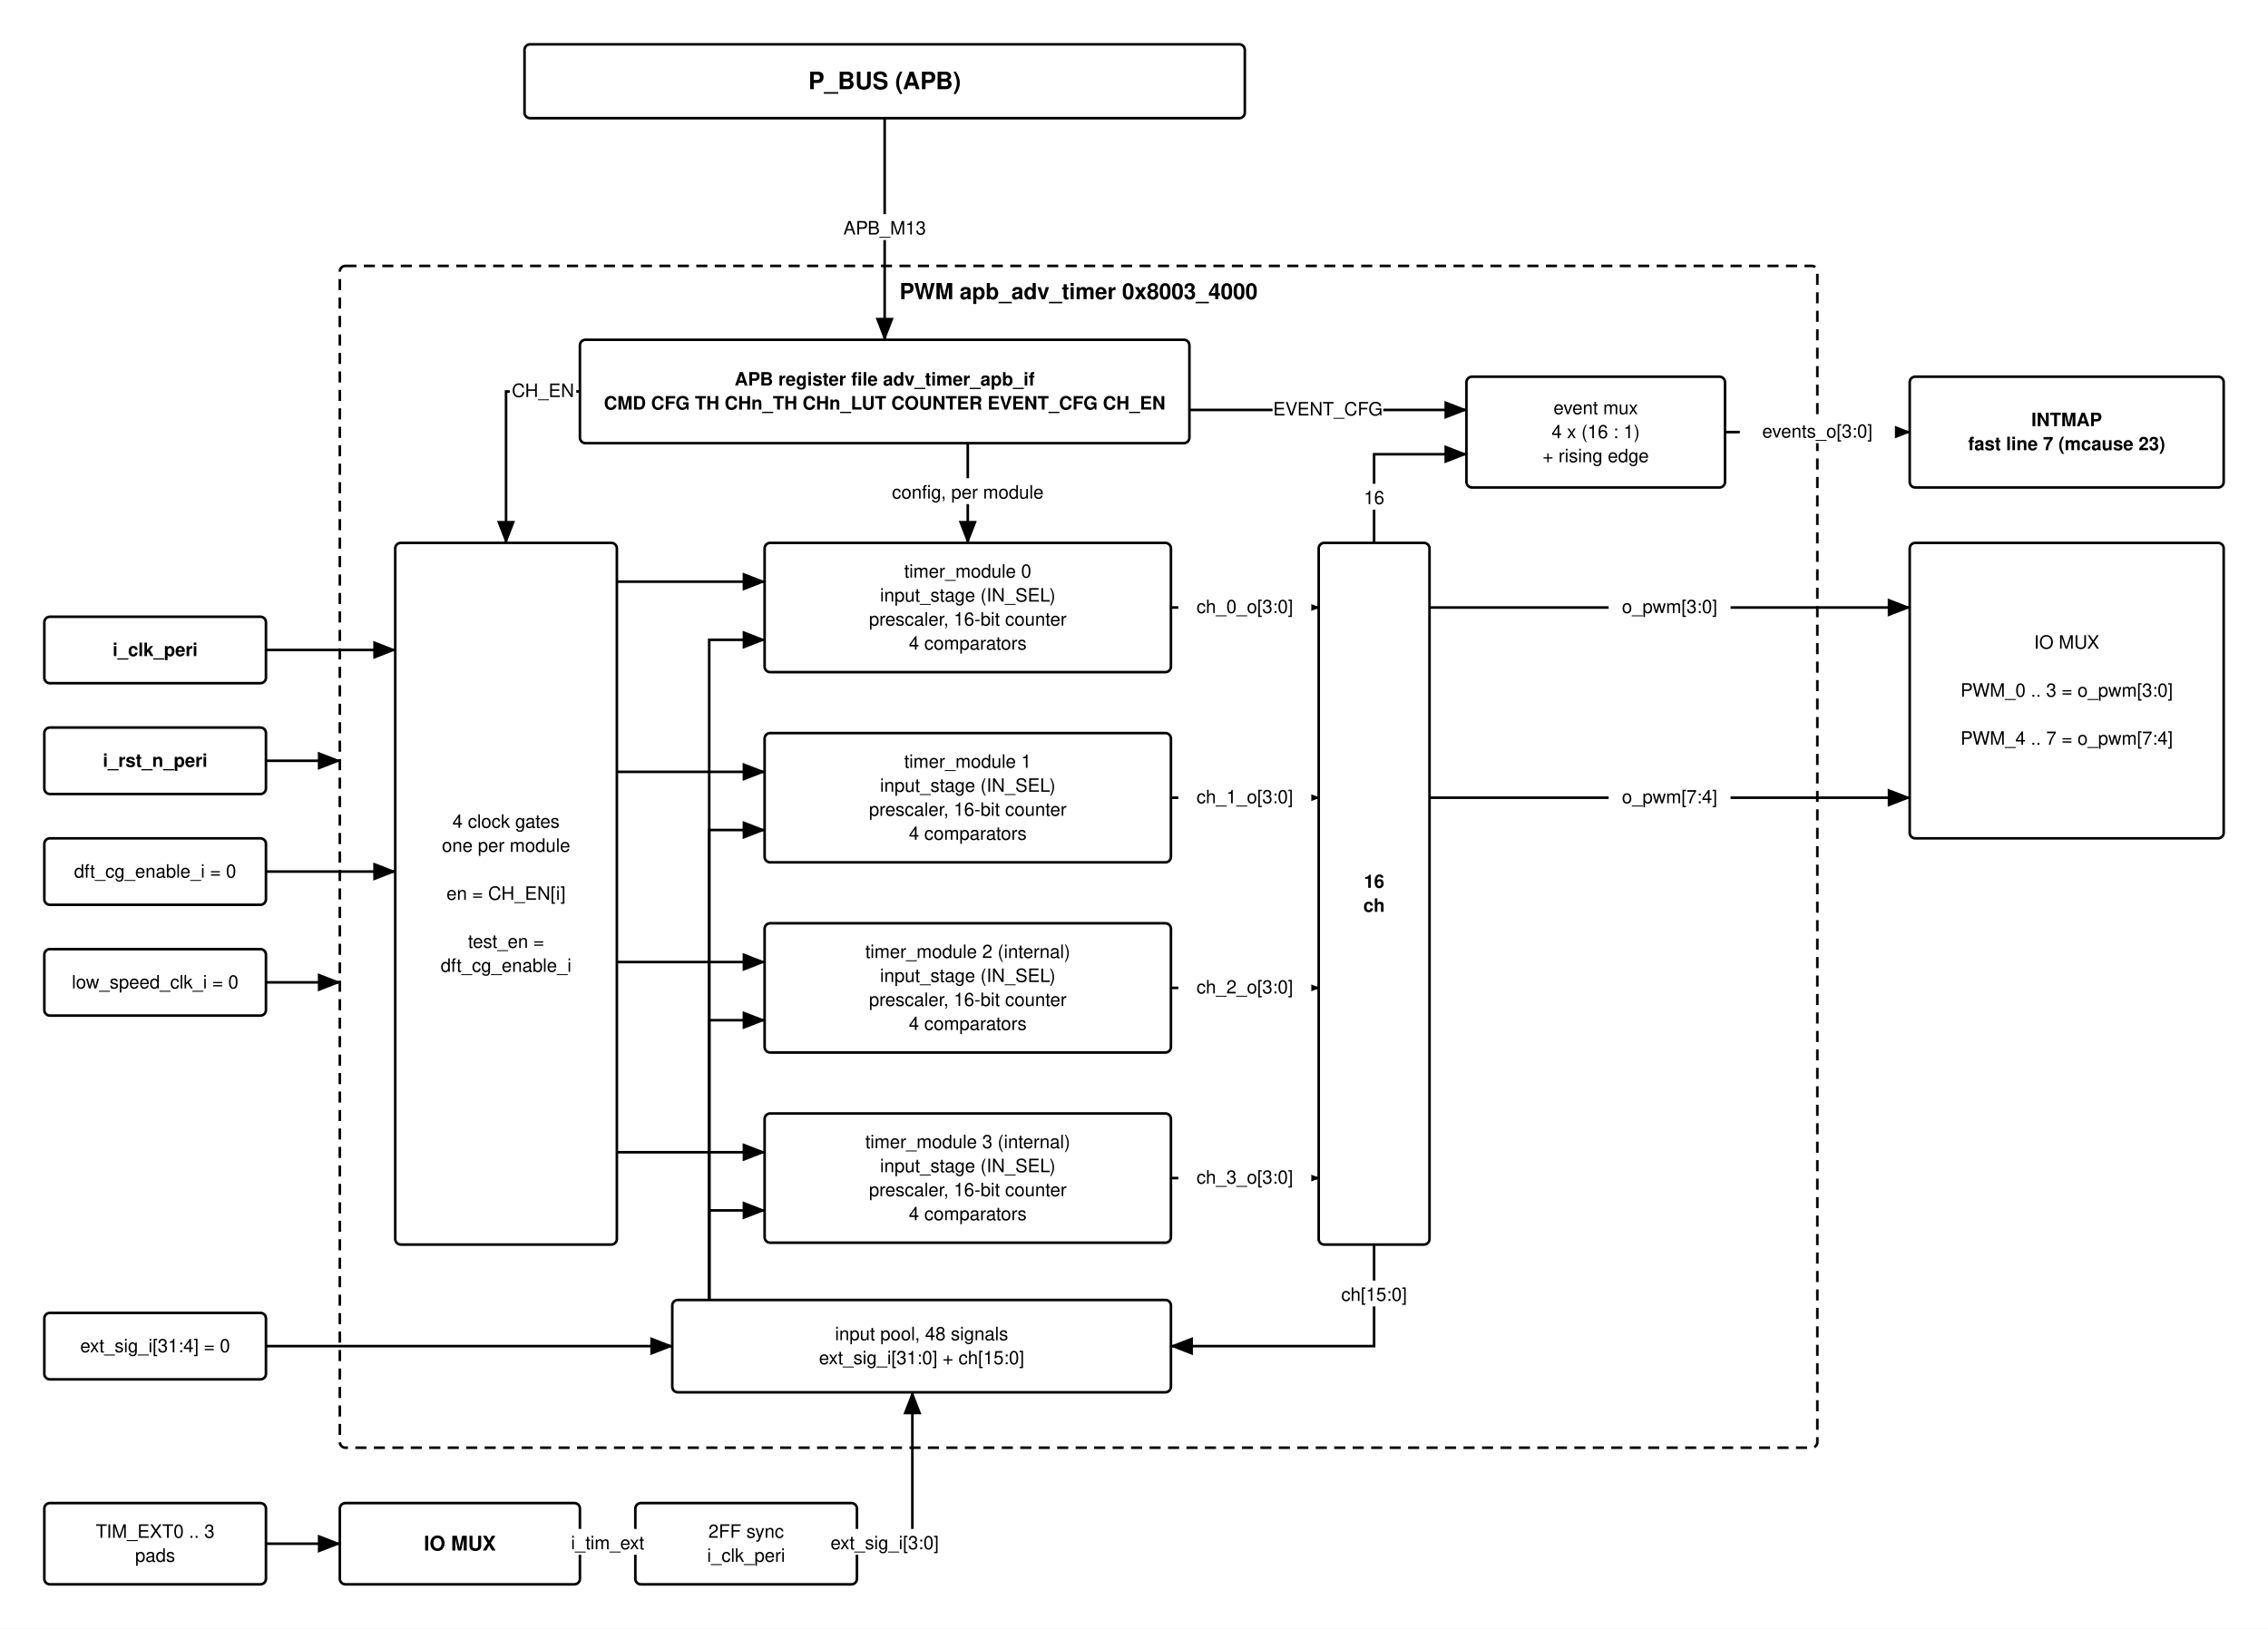
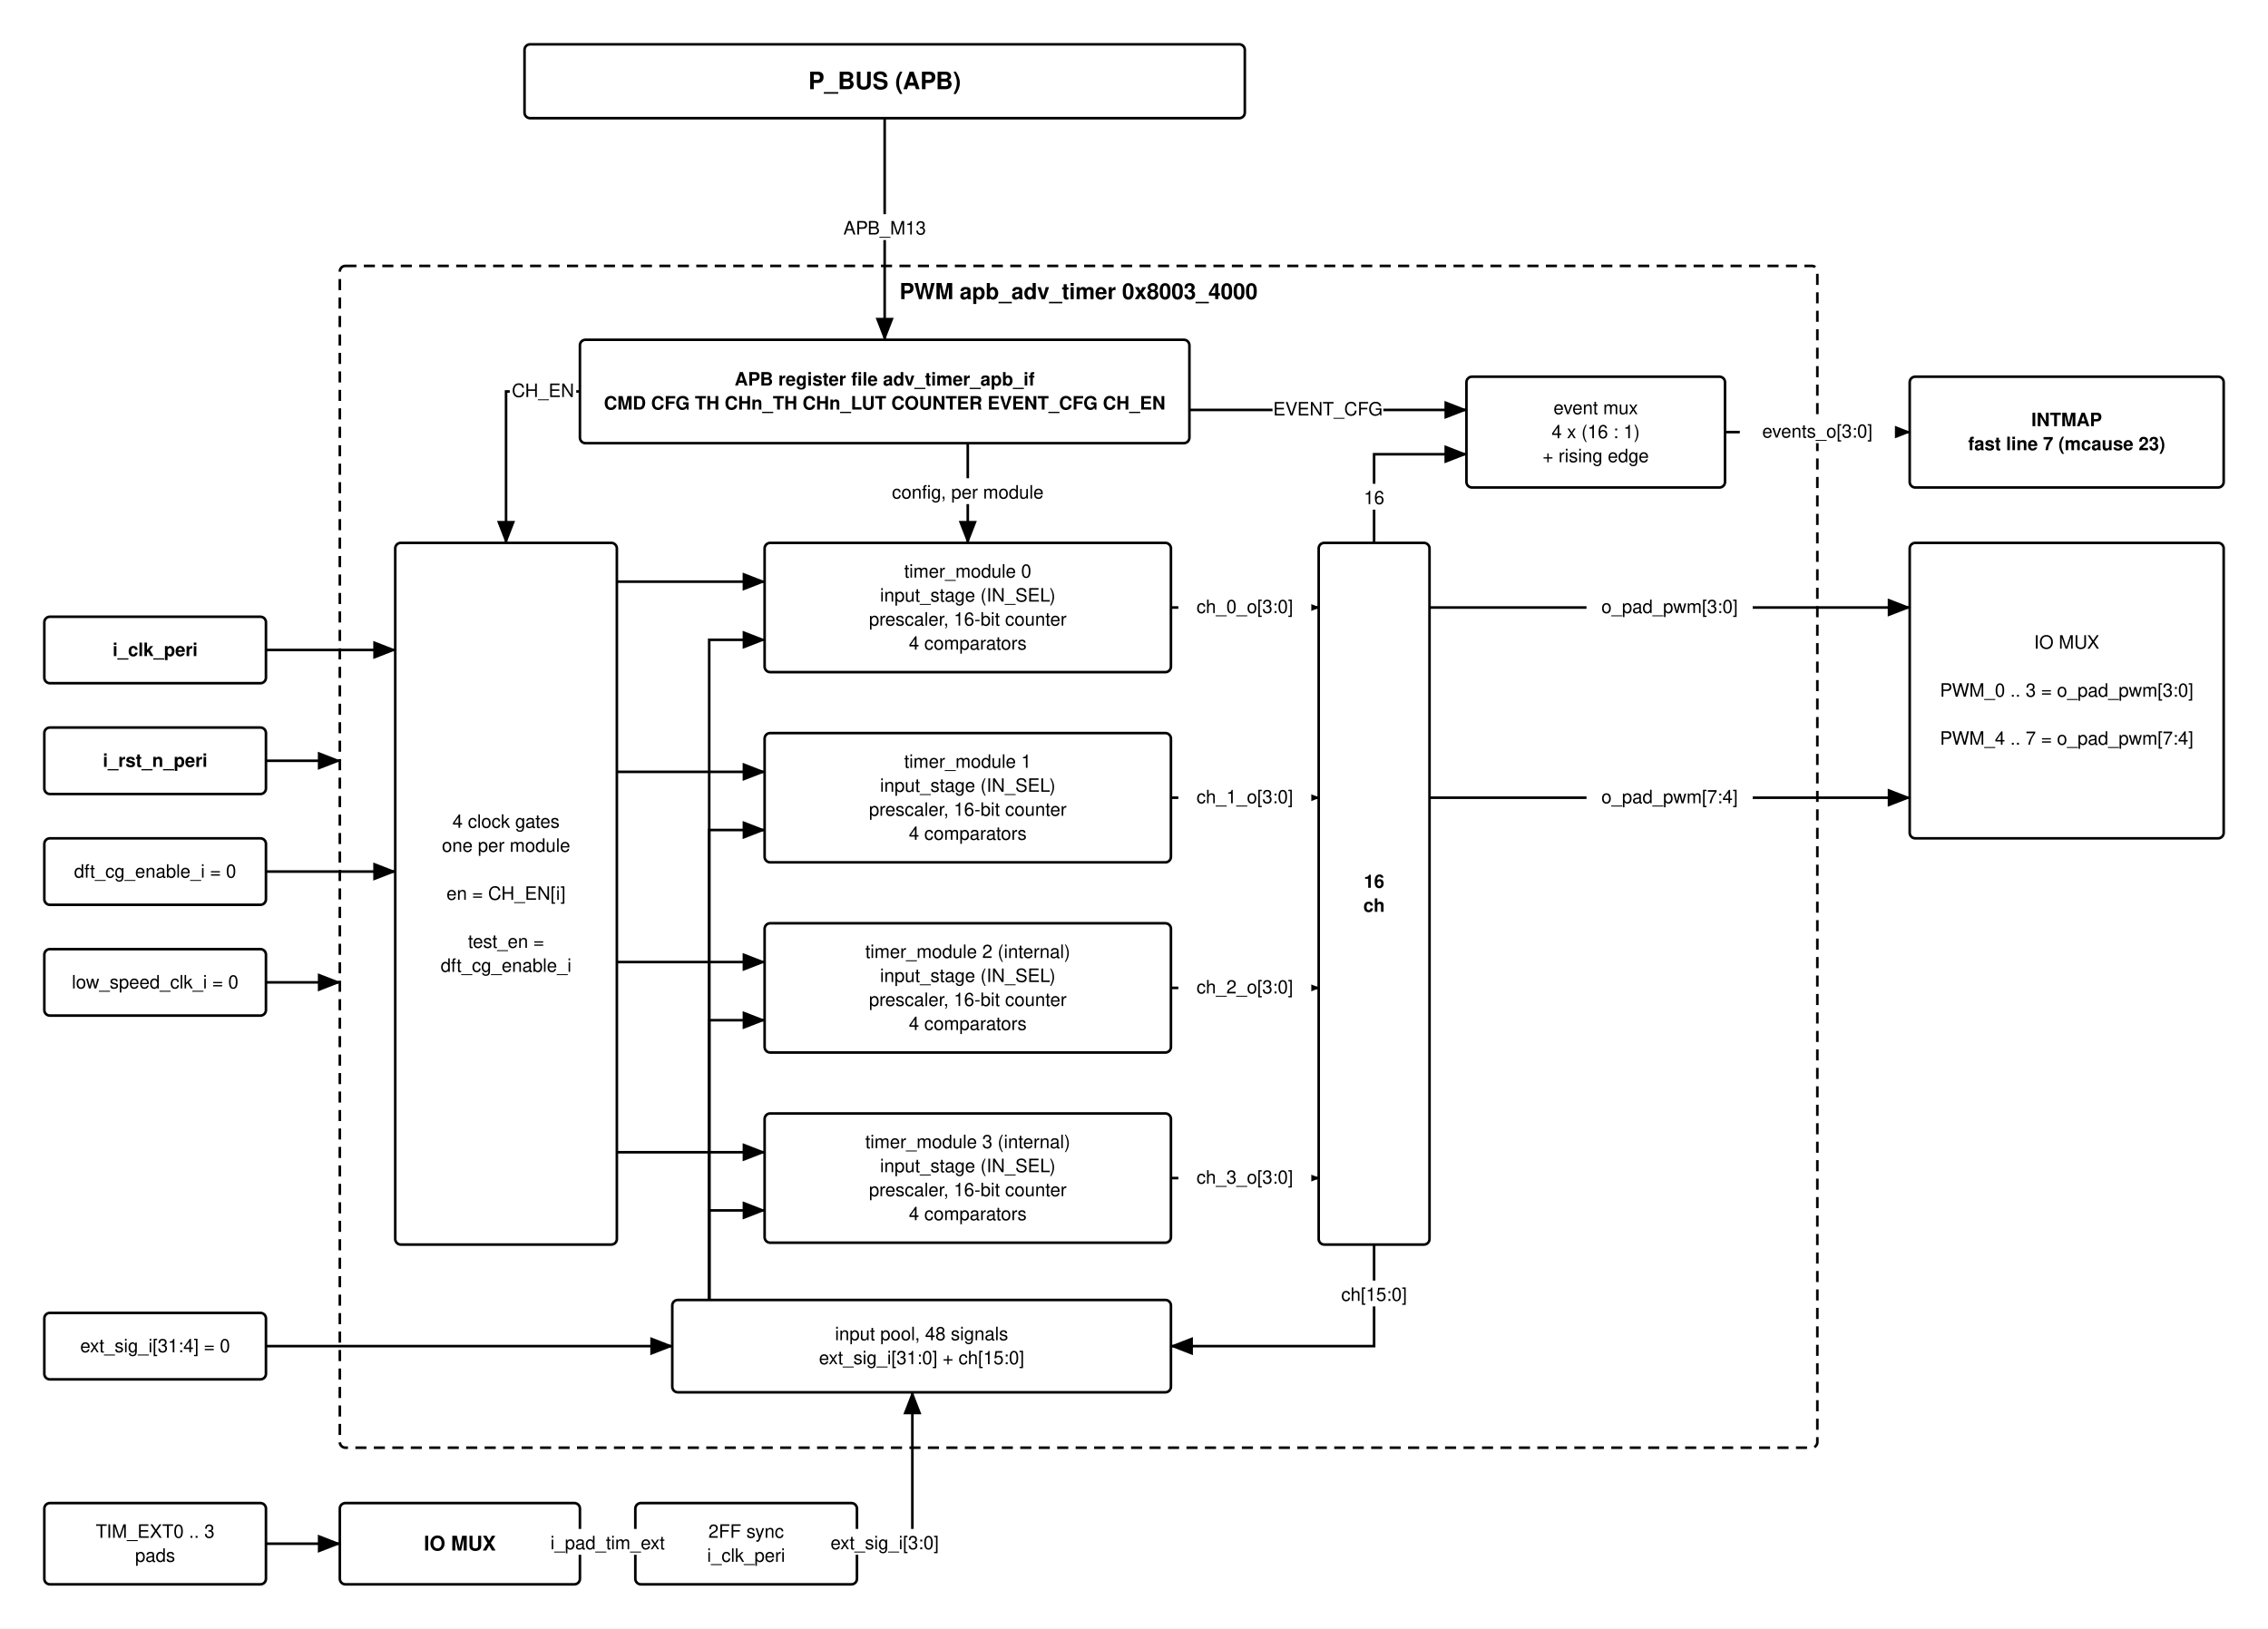
<svg xmlns="http://www.w3.org/2000/svg" width="1228" height="882" viewBox="-14 -54 1228 882" font-family="Helvetica,Arial,sans-serif">
  <defs>
    <marker id="ah" markerWidth="9" markerHeight="7" refX="8.5" refY="3.5" orient="auto">
      <polygon points="0 0, 9 3.5, 0 7" fill="#000000" />
    </marker>
    <marker id="ahs" markerWidth="9" markerHeight="7" refX="0.5" refY="3.5" orient="auto">
      <polygon points="9 0, 0 3.5, 9 7" fill="#000000" />
    </marker>
  </defs>
  <rect x="-14" y="-54" width="1228" height="882" fill="#ffffff" />
  <rect x="270" y="-30" width="390" height="40" rx="3" fill="#ffffff" stroke="#000000" stroke-width="1.4" />
  <rect x="170" y="90" width="800" height="640" rx="3" fill="none" stroke="#000000" stroke-width="1.4" stroke-dasharray="6 4" />
  <rect x="300" y="130" width="330" height="56" rx="3" fill="#ffffff" stroke="#000000" stroke-width="1.4" />
  <rect x="200" y="240" width="120" height="380" rx="3" fill="#ffffff" stroke="#000000" stroke-width="1.4" />
  <rect x="400" y="240" width="220" height="70" rx="3" fill="#ffffff" stroke="#000000" stroke-width="1.4" />
  <rect x="400" y="343" width="220" height="70" rx="3" fill="#ffffff" stroke="#000000" stroke-width="1.4" />
  <rect x="400" y="446" width="220" height="70" rx="3" fill="#ffffff" stroke="#000000" stroke-width="1.4" />
  <rect x="400" y="549" width="220" height="70" rx="3" fill="#ffffff" stroke="#000000" stroke-width="1.4" />
  <rect x="700" y="240" width="60" height="380" rx="3" fill="#ffffff" stroke="#000000" stroke-width="1.4" />
  <rect x="350" y="650" width="270" height="50" rx="3" fill="#ffffff" stroke="#000000" stroke-width="1.4" />
  <rect x="780" y="150" width="140" height="60" rx="3" fill="#ffffff" stroke="#000000" stroke-width="1.4" />
  <rect x="10" y="280" width="120" height="36" rx="3" fill="#ffffff" stroke="#000000" stroke-width="1.4" />
  <rect x="10" y="340" width="120" height="36" rx="3" fill="#ffffff" stroke="#000000" stroke-width="1.4" />
  <rect x="10" y="400" width="120" height="36" rx="3" fill="#ffffff" stroke="#000000" stroke-width="1.4" />
  <rect x="10" y="460" width="120" height="36" rx="3" fill="#ffffff" stroke="#000000" stroke-width="1.4" />
  <rect x="10" y="657" width="120" height="36" rx="3" fill="#ffffff" stroke="#000000" stroke-width="1.4" />
  <rect x="10" y="760" width="120" height="44" rx="3" fill="#ffffff" stroke="#000000" stroke-width="1.4" />
  <rect x="170" y="760" width="130" height="44" rx="3" fill="#ffffff" stroke="#000000" stroke-width="1.4" />
  <rect x="330" y="760" width="120" height="44" rx="3" fill="#ffffff" stroke="#000000" stroke-width="1.4" />
  <rect x="1020" y="150" width="170" height="60" rx="3" fill="#ffffff" stroke="#000000" stroke-width="1.4" />
  <rect x="1020" y="240" width="170" height="160" rx="3" fill="#ffffff" stroke="#000000" stroke-width="1.4" />
  <polyline points="465.0,10.0 465.0,130.0" fill="none" stroke="#000000" stroke-width="1.4" marker-end="url(#ah)" />
  <rect x="441.0" y="62.0" width="48.0" height="14" fill="#ffffff" />
  <text x="465.0" y="73.0" font-size="10" fill="#000000" text-anchor="middle">APB_M13</text>
  <polyline points="300.0,158.0 260.0,158.0 260.0,240.0" fill="none" stroke="#000000" stroke-width="1.4" marker-end="url(#ah)" />
  <rect x="262.0" y="150.0" width="36.0" height="14" fill="#ffffff" />
  <text x="280.0" y="161.0" font-size="10" fill="#000000" text-anchor="middle">CH_EN</text>
  <polyline points="510.0,186.0 510.0,240.0" fill="none" stroke="#000000" stroke-width="1.4" marker-end="url(#ah)" />
  <rect x="453.0" y="205.0" width="114.0" height="14" fill="#ffffff" />
  <text x="510.0" y="216.0" font-size="10" fill="#000000" text-anchor="middle">config, per module</text>
  <polyline points="630.0,168.0 780.0,168.0" fill="none" stroke="#000000" stroke-width="1.4" marker-end="url(#ah)" />
  <rect x="675.0" y="160.0" width="60.0" height="14" fill="#ffffff" />
  <text x="705.0" y="171.0" font-size="10" fill="#000000" text-anchor="middle">EVENT_CFG</text>
  <polyline points="130.0,298.0 200.0,298.0" fill="none" stroke="#000000" stroke-width="1.4" marker-end="url(#ah)" />
  <polyline points="130.0,418.0 200.0,418.0" fill="none" stroke="#000000" stroke-width="1.4" marker-end="url(#ah)" />
  <polyline points="130.0,358.0 170.0,358.0" fill="none" stroke="#000000" stroke-width="1.4" marker-end="url(#ah)" />
  <polyline points="130.0,478.0 170.0,478.0" fill="none" stroke="#000000" stroke-width="1.4" marker-end="url(#ah)" />
  <polyline points="320.0,261.0 400.0,261.0" fill="none" stroke="#000000" stroke-width="1.4" marker-end="url(#ah)" />
  <polyline points="320.0,364.0 400.0,364.0" fill="none" stroke="#000000" stroke-width="1.4" marker-end="url(#ah)" />
  <polyline points="320.0,467.0 400.0,467.0" fill="none" stroke="#000000" stroke-width="1.4" marker-end="url(#ah)" />
  <polyline points="320.0,570.0 400.0,570.0" fill="none" stroke="#000000" stroke-width="1.4" marker-end="url(#ah)" />
  <polyline points="370.0,650.0 370.0,292.5 400.0,292.5" fill="none" stroke="#000000" stroke-width="1.4" marker-end="url(#ah)" />
  <polyline points="370.0,650.0 370.0,395.5 400.0,395.5" fill="none" stroke="#000000" stroke-width="1.4" marker-end="url(#ah)" />
  <polyline points="370.0,650.0 370.0,498.5 400.0,498.5" fill="none" stroke="#000000" stroke-width="1.4" marker-end="url(#ah)" />
  <polyline points="370.0,650.0 370.0,601.5 400.0,601.5" fill="none" stroke="#000000" stroke-width="1.4" marker-end="url(#ah)" />
  <polyline points="620.0,275.0 700.0,275.0" fill="none" stroke="#000000" stroke-width="1.4" marker-end="url(#ah)" />
  <rect x="624.0" y="267.0" width="72.0" height="14" fill="#ffffff" />
  <text x="660.0" y="278.0" font-size="10" fill="#000000" text-anchor="middle">ch_0_o[3:0]</text>
  <polyline points="620.0,378.0 700.0,378.0" fill="none" stroke="#000000" stroke-width="1.4" marker-end="url(#ah)" />
  <rect x="624.0" y="370.0" width="72.0" height="14" fill="#ffffff" />
  <text x="660.0" y="381.0" font-size="10" fill="#000000" text-anchor="middle">ch_1_o[3:0]</text>
  <polyline points="620.0,481.0 700.0,481.0" fill="none" stroke="#000000" stroke-width="1.4" marker-end="url(#ah)" />
  <rect x="624.0" y="473.0" width="72.0" height="14" fill="#ffffff" />
  <text x="660.0" y="484.0" font-size="10" fill="#000000" text-anchor="middle">ch_2_o[3:0]</text>
  <polyline points="620.0,584.0 700.0,584.0" fill="none" stroke="#000000" stroke-width="1.4" marker-end="url(#ah)" />
  <rect x="624.0" y="576.0" width="72.0" height="14" fill="#ffffff" />
  <text x="660.0" y="587.0" font-size="10" fill="#000000" text-anchor="middle">ch_3_o[3:0]</text>
  <polyline points="760.0,275.0 1020.0,275.0" fill="none" stroke="#000000" stroke-width="1.4" marker-end="url(#ah)" />
-   <rect x="857.0" y="267.0" width="66.0" height="14" fill="#ffffff" />
-   <text x="890.0" y="278.0" font-size="10" fill="#000000" text-anchor="middle">o_pwm[3:0]</text>
+   <rect x="845.0" y="267.0" width="90.0" height="14" fill="#ffffff" />
+   <text x="890.0" y="278.0" font-size="10" fill="#000000" text-anchor="middle">o_pad_pwm[3:0]</text>
  <polyline points="760.0,378.0 1020.0,378.0" fill="none" stroke="#000000" stroke-width="1.4" marker-end="url(#ah)" />
-   <rect x="857.0" y="370.0" width="66.0" height="14" fill="#ffffff" />
-   <text x="890.0" y="381.0" font-size="10" fill="#000000" text-anchor="middle">o_pwm[7:4]</text>
+   <rect x="845.0" y="370.0" width="90.0" height="14" fill="#ffffff" />
+   <text x="890.0" y="381.0" font-size="10" fill="#000000" text-anchor="middle">o_pad_pwm[7:4]</text>
  <polyline points="730.0,240.0 730.0,192.0 780.0,192.0" fill="none" stroke="#000000" stroke-width="1.4" marker-end="url(#ah)" />
  <rect x="721.0" y="208.0" width="18.0" height="14" fill="#ffffff" />
  <text x="730.0" y="219.0" font-size="10" fill="#000000" text-anchor="middle">16</text>
  <polyline points="730.0,620.0 730.0,675.0 620.0,675.0" fill="none" stroke="#000000" stroke-width="1.4" marker-end="url(#ah)" />
  <rect x="703.0" y="639.5" width="54.0" height="14" fill="#ffffff" />
  <text x="730.0" y="650.5" font-size="10" fill="#000000" text-anchor="middle">ch[15:0]</text>
  <polyline points="920.0,180.0 1020.0,180.0" fill="none" stroke="#000000" stroke-width="1.4" marker-end="url(#ah)" />
  <rect x="928.0" y="172.0" width="84.0" height="14" fill="#ffffff" />
  <text x="970.0" y="183.0" font-size="10" fill="#000000" text-anchor="middle">events_o[3:0]</text>
  <polyline points="130.0,675.0 350.0,675.0" fill="none" stroke="#000000" stroke-width="1.4" marker-end="url(#ah)" />
  <polyline points="130.0,782.0 170.0,782.0" fill="none" stroke="#000000" stroke-width="1.4" marker-end="url(#ah)" />
  <polyline points="300.0,782.0 330.0,782.0" fill="none" stroke="#000000" stroke-width="1.4" marker-end="url(#ah)" />
-   <rect x="285.0" y="774.0" width="60.0" height="14" fill="#ffffff" />
-   <text x="315.0" y="785.0" font-size="10" fill="#000000" text-anchor="middle">i_tim_ext</text>
+   <rect x="273.0" y="774.0" width="84.0" height="14" fill="#ffffff" />
+   <text x="315.0" y="785.0" font-size="10" fill="#000000" text-anchor="middle">i_pad_tim_ext</text>
  <polyline points="450.0,782.0 480.0,782.0 480.0,700.0" fill="none" stroke="#000000" stroke-width="1.4" marker-end="url(#ah)" />
  <rect x="420.0" y="774.0" width="90.0" height="14" fill="#ffffff" />
  <text x="465.0" y="785.0" font-size="10" fill="#000000" text-anchor="middle">ext_sig_i[3:0]</text>
  <text x="465.0" y="-5.7" font-size="13" text-anchor="middle" fill="#000000" font-weight="bold">P_BUS  (APB)</text>
  <text x="570.0" y="108.0" font-size="12" text-anchor="middle" fill="#000000" font-weight="bold">PWM   apb_adv_timer   0x8003_4000</text>
  <text x="465.0" y="154.8" font-size="10" text-anchor="middle" fill="#000000" font-weight="bold">APB register file   adv_timer_apb_if</text>
  <text x="465.0" y="167.8" font-size="10" text-anchor="middle" fill="#000000" font-weight="bold">CMD  CFG  TH  CHn_TH  CHn_LUT  COUNTER  EVENT_CFG  CH_EN</text>
  <text x="260.0" y="394.3" font-size="10" text-anchor="middle" fill="#000000">4 clock gates</text>
  <text x="260.0" y="407.3" font-size="10" text-anchor="middle" fill="#000000">one per module</text>
  <text x="260.0" y="420.3" font-size="10" text-anchor="middle" fill="#000000" />
  <text x="260.0" y="433.3" font-size="10" text-anchor="middle" fill="#000000">en = CH_EN[i]</text>
  <text x="260.0" y="446.3" font-size="10" text-anchor="middle" fill="#000000" />
  <text x="260.0" y="459.3" font-size="10" text-anchor="middle" fill="#000000">test_en =</text>
  <text x="260.0" y="472.3" font-size="10" text-anchor="middle" fill="#000000">dft_cg_enable_i</text>
  <text x="510.0" y="258.8" font-size="10" text-anchor="middle" fill="#000000">timer_module 0</text>
  <text x="510.0" y="271.8" font-size="10" text-anchor="middle" fill="#000000">input_stage (IN_SEL)</text>
  <text x="510.0" y="284.8" font-size="10" text-anchor="middle" fill="#000000">prescaler, 16-bit counter</text>
  <text x="510.0" y="297.8" font-size="10" text-anchor="middle" fill="#000000">4 comparators</text>
  <text x="510.0" y="361.8" font-size="10" text-anchor="middle" fill="#000000">timer_module 1</text>
  <text x="510.0" y="374.8" font-size="10" text-anchor="middle" fill="#000000">input_stage (IN_SEL)</text>
  <text x="510.0" y="387.8" font-size="10" text-anchor="middle" fill="#000000">prescaler, 16-bit counter</text>
  <text x="510.0" y="400.8" font-size="10" text-anchor="middle" fill="#000000">4 comparators</text>
  <text x="510.0" y="464.8" font-size="10" text-anchor="middle" fill="#000000">timer_module 2  (internal)</text>
  <text x="510.0" y="477.8" font-size="10" text-anchor="middle" fill="#000000">input_stage (IN_SEL)</text>
  <text x="510.0" y="490.8" font-size="10" text-anchor="middle" fill="#000000">prescaler, 16-bit counter</text>
  <text x="510.0" y="503.8" font-size="10" text-anchor="middle" fill="#000000">4 comparators</text>
  <text x="510.0" y="567.8" font-size="10" text-anchor="middle" fill="#000000">timer_module 3  (internal)</text>
  <text x="510.0" y="580.8" font-size="10" text-anchor="middle" fill="#000000">input_stage (IN_SEL)</text>
  <text x="510.0" y="593.8" font-size="10" text-anchor="middle" fill="#000000">prescaler, 16-bit counter</text>
  <text x="510.0" y="606.8" font-size="10" text-anchor="middle" fill="#000000">4 comparators</text>
  <text x="730.0" y="426.8" font-size="10" text-anchor="middle" fill="#000000" font-weight="bold">16</text>
  <text x="730.0" y="439.8" font-size="10" text-anchor="middle" fill="#000000" font-weight="bold">ch</text>
  <text x="485.0" y="671.8" font-size="10" text-anchor="middle" fill="#000000">input pool, 48 signals</text>
  <text x="485.0" y="684.8" font-size="10" text-anchor="middle" fill="#000000">ext_sig_i[31:0] + ch[15:0]</text>
  <text x="850.0" y="170.3" font-size="10" text-anchor="middle" fill="#000000">event mux</text>
  <text x="850.0" y="183.3" font-size="10" text-anchor="middle" fill="#000000">4 x (16 : 1)</text>
  <text x="850.0" y="196.3" font-size="10" text-anchor="middle" fill="#000000">+ rising edge</text>
  <text x="70.0" y="301.3" font-size="10" text-anchor="middle" fill="#000000" font-weight="bold">i_clk_peri</text>
  <text x="70.0" y="361.3" font-size="10" text-anchor="middle" fill="#000000" font-weight="bold">i_rst_n_peri</text>
  <text x="70.0" y="421.3" font-size="10" text-anchor="middle" fill="#000000">dft_cg_enable_i = 0</text>
  <text x="70.0" y="481.3" font-size="10" text-anchor="middle" fill="#000000">low_speed_clk_i = 0</text>
  <text x="70.0" y="678.3" font-size="10" text-anchor="middle" fill="#000000">ext_sig_i[31:4] = 0</text>
  <text x="70.0" y="778.8" font-size="10" text-anchor="middle" fill="#000000">TIM_EXT0 .. 3</text>
  <text x="70.0" y="791.8" font-size="10" text-anchor="middle" fill="#000000">pads</text>
  <text x="235.0" y="785.7" font-size="11" text-anchor="middle" fill="#000000" font-weight="bold">IO MUX</text>
  <text x="390.0" y="778.8" font-size="10" text-anchor="middle" fill="#000000">2FF sync</text>
  <text x="390.0" y="791.8" font-size="10" text-anchor="middle" fill="#000000">i_clk_peri</text>
  <text x="1105.0" y="176.8" font-size="10" text-anchor="middle" fill="#000000" font-weight="bold">INTMAP</text>
  <text x="1105.0" y="189.8" font-size="10" text-anchor="middle" fill="#000000" font-weight="bold">fast line 7  (mcause 23)</text>
  <text x="1105.0" y="297.3" font-size="10" text-anchor="middle" fill="#000000">IO MUX</text>
  <text x="1105.0" y="310.3" font-size="10" text-anchor="middle" fill="#000000" />
-   <text x="1105.0" y="323.3" font-size="10" text-anchor="middle" fill="#000000">PWM_0 .. 3 = o_pwm[3:0]</text>
+   <text x="1105.0" y="323.3" font-size="10" text-anchor="middle" fill="#000000">PWM_0 .. 3 = o_pad_pwm[3:0]</text>
  <text x="1105.0" y="336.3" font-size="10" text-anchor="middle" fill="#000000" />
-   <text x="1105.0" y="349.3" font-size="10" text-anchor="middle" fill="#000000">PWM_4 .. 7 = o_pwm[7:4]</text>
+   <text x="1105.0" y="349.3" font-size="10" text-anchor="middle" fill="#000000">PWM_4 .. 7 = o_pad_pwm[7:4]</text>
</svg>
